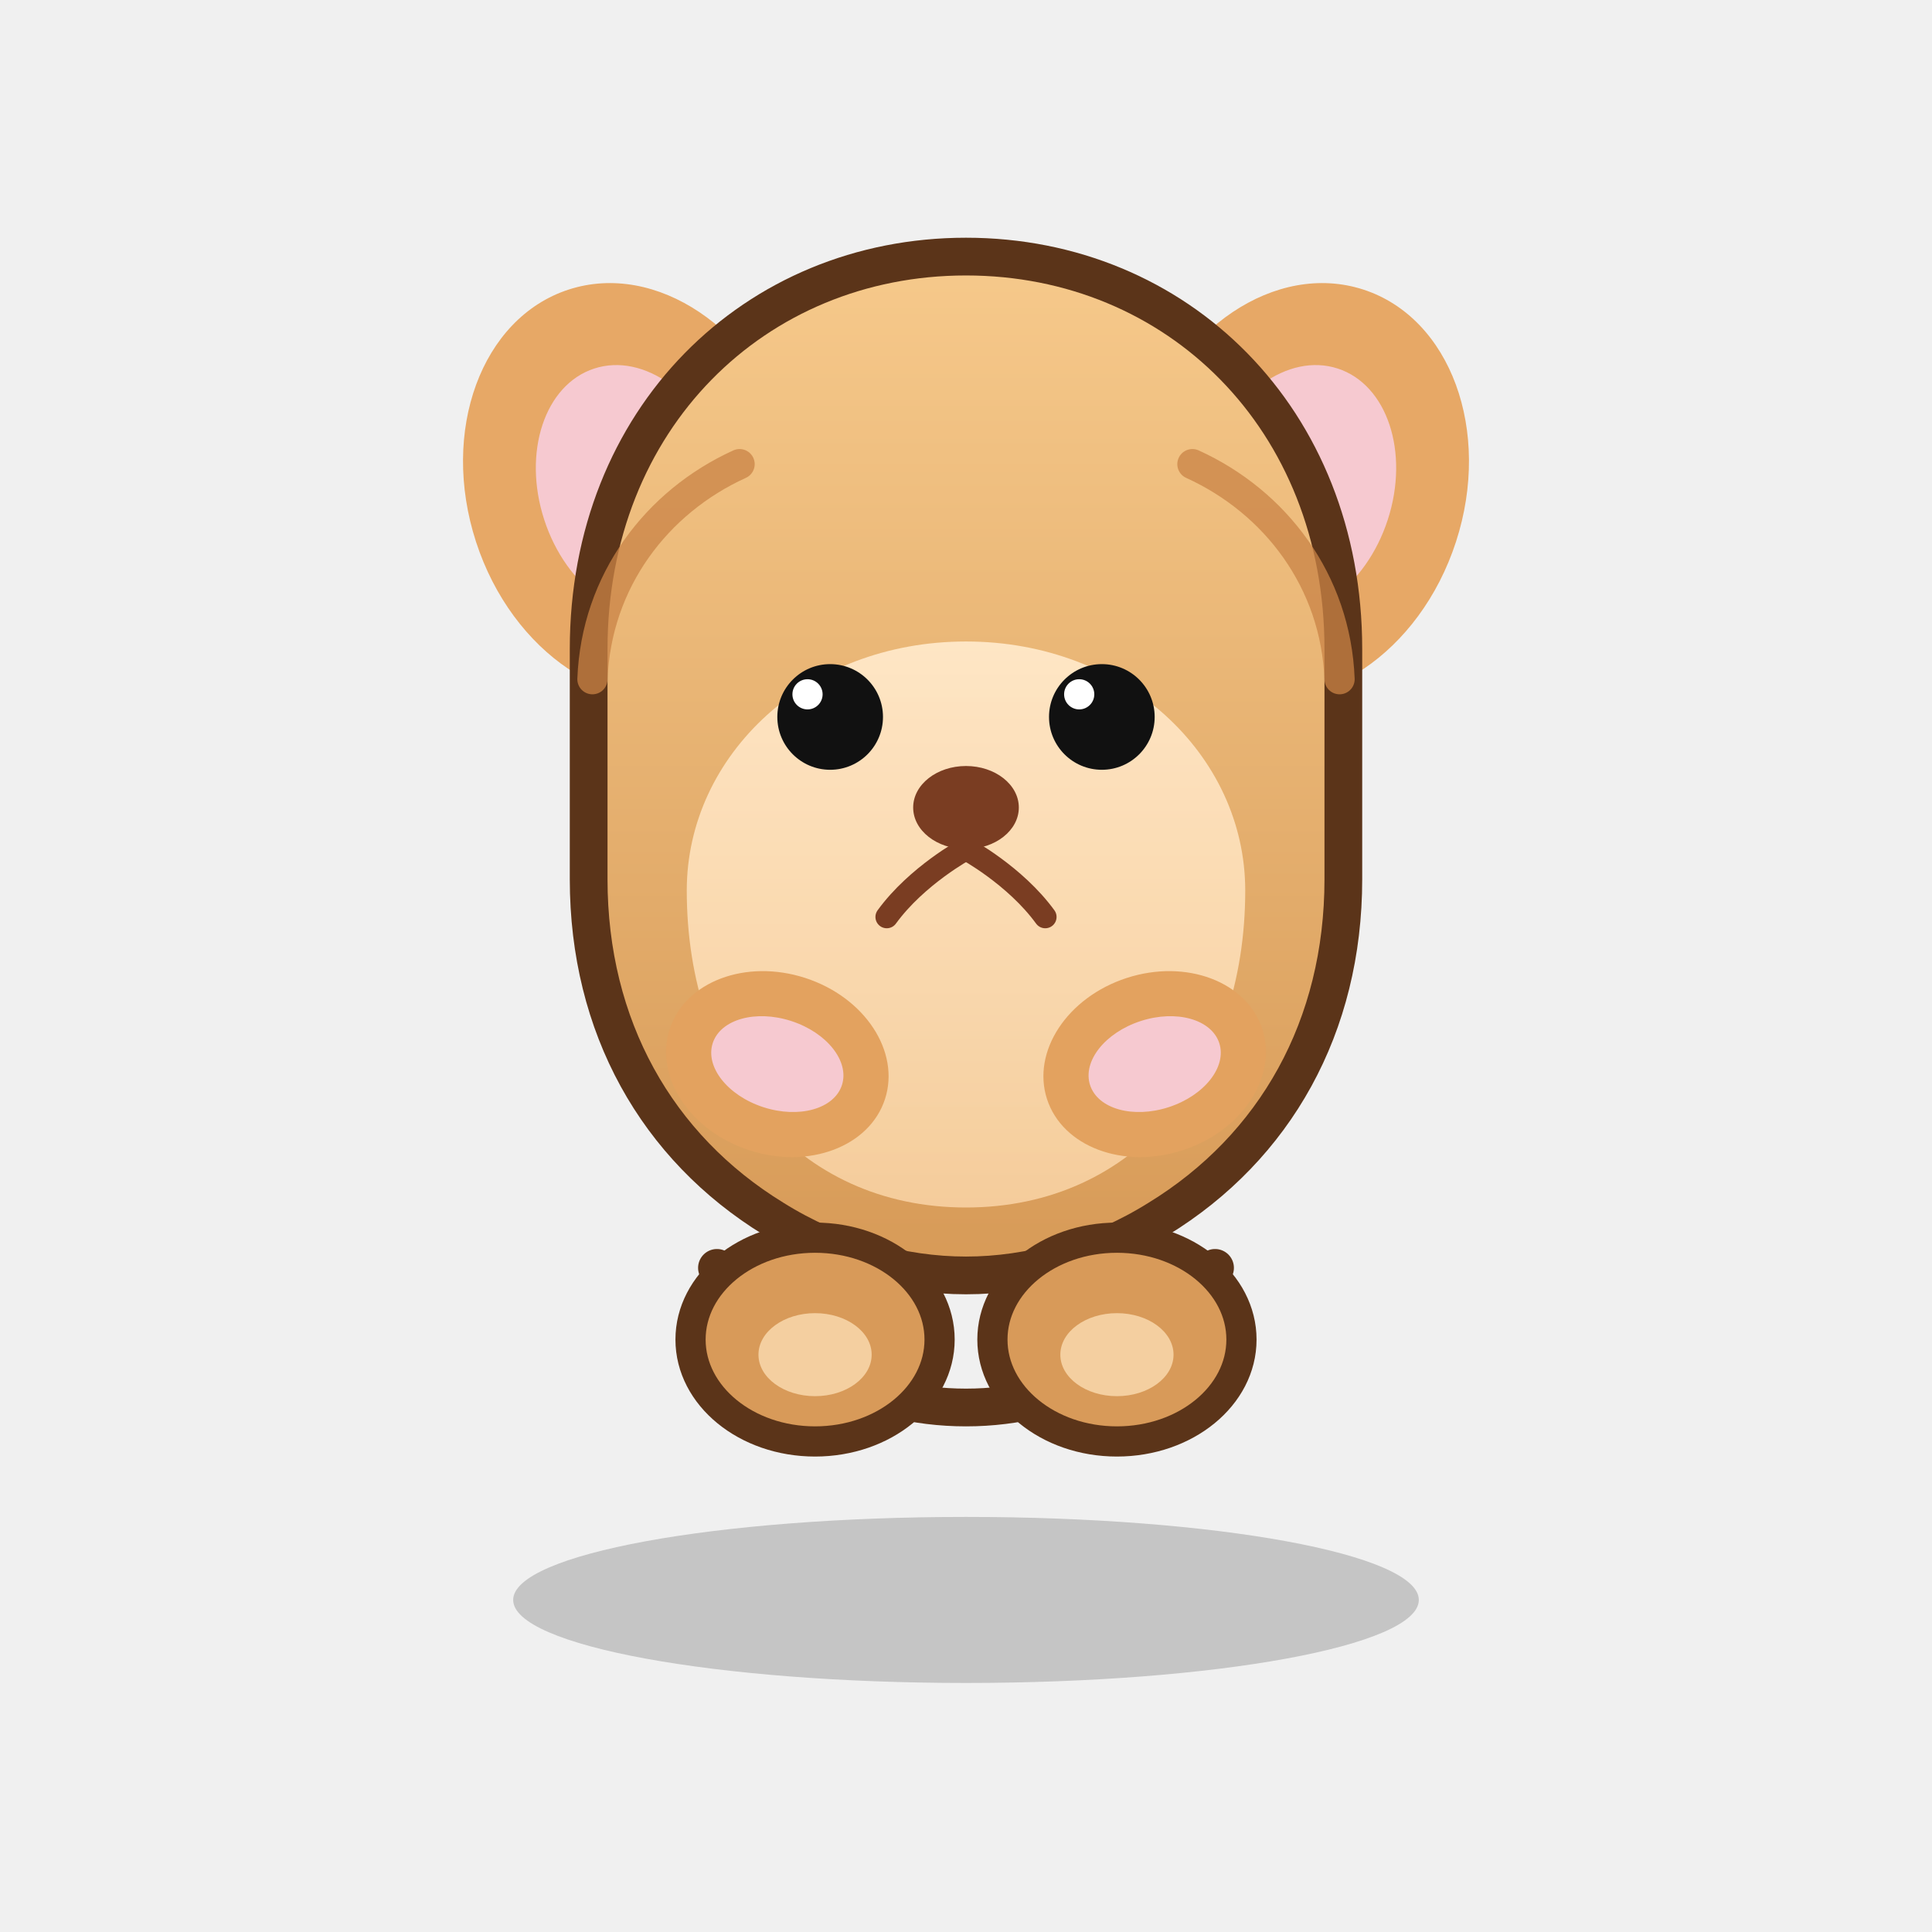
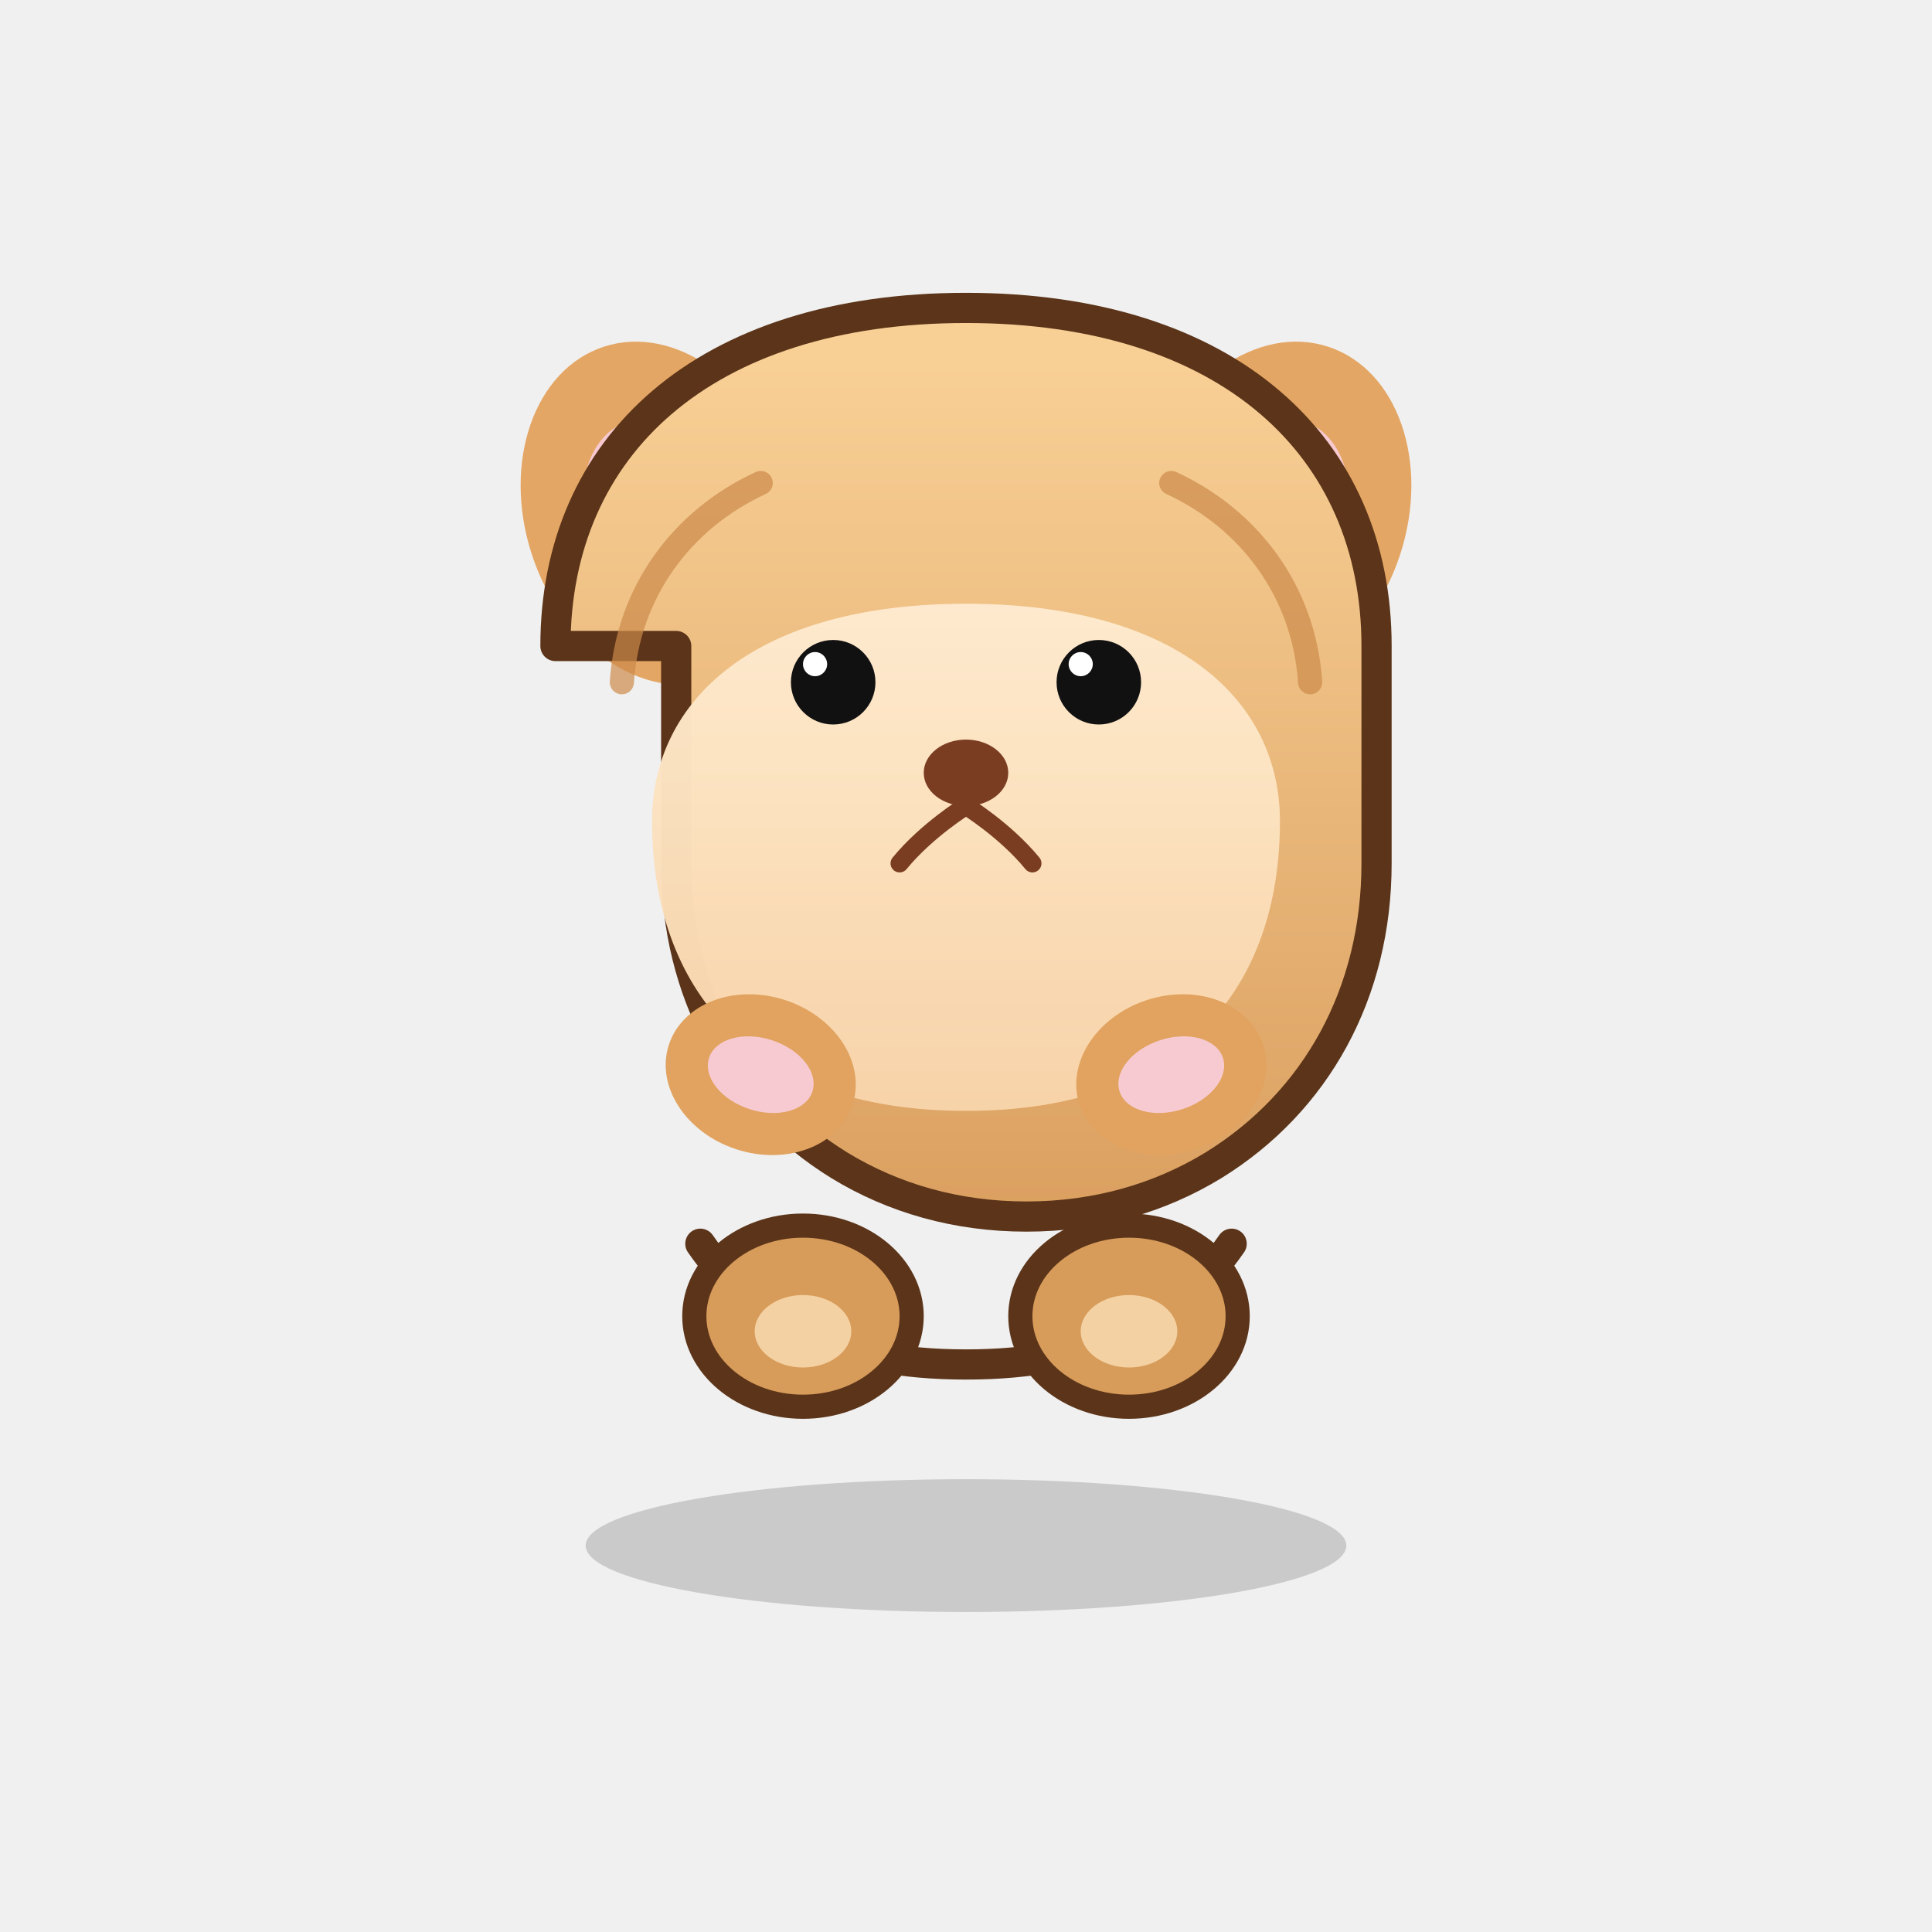
- <svg xmlns="http://www.w3.org/2000/svg" viewBox="0 0 512 512" role="img" aria-label="普通地鼠">
+ <svg xmlns="http://www.w3.org/2000/svg" viewBox="0 0 640 640" role="img" aria-label="普通地鼠">
  <defs>
-     <linearGradient id="fur" x1="0" y1="0" x2="0" y2="1">
-       <stop offset="0%" stop-color="#f6c98b" />
-       <stop offset="100%" stop-color="#d79a57" />
+     <linearGradient id="fur" x1="0" y1="120" x2="0" y2="420" gradientUnits="userSpaceOnUse">
+       <stop offset="0%" stop-color="#f8cf95" />
+       <stop offset="100%" stop-color="#d99d5d" />
    </linearGradient>
-     <linearGradient id="belly" x1="0" y1="0" x2="0" y2="1">
-       <stop offset="0%" stop-color="#ffe8c8" />
-       <stop offset="100%" stop-color="#f7cf9f" />
+     <linearGradient id="belly" x1="0" y1="160" x2="0" y2="380" gradientUnits="userSpaceOnUse">
+       <stop offset="0%" stop-color="#fff0d8" />
+       <stop offset="100%" stop-color="#f8d2a7" />
    </linearGradient>
  </defs>
-   <ellipse cx="256" cy="424" rx="120" ry="22" fill="#000" opacity="0.18" />
-   <ellipse cx="168" cy="130" rx="44" ry="56" fill="#e7a866" transform="rotate(-18 168 130)" />
-   <ellipse cx="344" cy="130" rx="44" ry="56" fill="#e7a866" transform="rotate(18 344 130)" />
-   <ellipse cx="168" cy="130" rx="25" ry="34" fill="#f6c9d0" transform="rotate(-18 168 130)" />
-   <ellipse cx="344" cy="130" rx="25" ry="34" fill="#f6c9d0" transform="rotate(18 344 130)" />
-   <path d="M156 172c0-61 44-104 100-104s100 43 100 104v61c0 39-18 71-49 90-16 10-34 15-51 15s-35-5-51-15c-31-19-49-51-49-90v-61z" fill="url(#fur)" stroke="#5b3419" stroke-width="10" stroke-linejoin="round" />
-   <path d="M182 236c0-36 32-66 74-66s74 30 74 66c0 48-29 84-74 84s-74-36-74-84z" fill="url(#belly)" opacity="0.95" />
-   <circle cx="220" cy="190" r="14" fill="#111" />
-   <circle cx="292" cy="190" r="14" fill="#111" />
-   <circle cx="214" cy="184" r="4" fill="#fff" />
-   <circle cx="286" cy="184" r="4" fill="#fff" />
-   <ellipse cx="256" cy="214" rx="14" ry="11" fill="#7a3d22" />
-   <path d="M256 225c0 0 13 7 21 18" fill="none" stroke="#7a3d22" stroke-width="6" stroke-linecap="round" />
-   <path d="M256 225c0 0-13 7-21 18" fill="none" stroke="#7a3d22" stroke-width="6" stroke-linecap="round" />
-   <ellipse cx="206" cy="282" rx="30" ry="24" fill="#e3a25f" transform="rotate(18 206 282)" />
-   <ellipse cx="306" cy="282" rx="30" ry="24" fill="#e3a25f" transform="rotate(-18 306 282)" />
-   <ellipse cx="206" cy="282" rx="18" ry="12" fill="#f6c9d0" transform="rotate(18 206 282)" />
-   <ellipse cx="306" cy="282" rx="18" ry="12" fill="#f6c9d0" transform="rotate(-18 306 282)" />
-   <path d="M190 336c16 24 39 37 66 37s50-13 66-37" fill="none" stroke="#5b3419" stroke-width="10" stroke-linecap="round" />
-   <ellipse cx="216" cy="355" rx="33" ry="27" fill="#d89a59" stroke="#5b3419" stroke-width="8" />
-   <ellipse cx="296" cy="355" rx="33" ry="27" fill="#d89a59" stroke="#5b3419" stroke-width="8" />
-   <ellipse cx="216" cy="359" rx="15" ry="11" fill="#f4cfa0" />
-   <ellipse cx="296" cy="359" rx="15" ry="11" fill="#f4cfa0" />
-   <path d="M196 123c-22 10-38 31-39 57" fill="none" stroke="#c98345" stroke-width="8" stroke-linecap="round" opacity="0.75" />
-   <path d="M316 123c22 10 38 31 39 57" fill="none" stroke="#c98345" stroke-width="8" stroke-linecap="round" opacity="0.75" />
+   <ellipse cx="320" cy="512" rx="126" ry="22" fill="#000" opacity="0.16" />
+   <ellipse cx="218" cy="170" rx="44" ry="58" fill="#e4a664" transform="rotate(-18 218 170)" />
+   <ellipse cx="422" cy="170" rx="44" ry="58" fill="#e4a664" transform="rotate(18 422 170)" />
+   <ellipse cx="218" cy="170" rx="24" ry="32" fill="#f7cad2" transform="rotate(-18 218 170)" />
+   <ellipse cx="422" cy="170" rx="24" ry="32" fill="#f7cad2" transform="rotate(18 422 170)" />
+   <path d="M184 214c0-66 49-112 136-112s136 46 136 112v72c0 43-20 79-54 100-18 11-39 17-62 17s-44-6-62-17c-34-21-54-57-54-100v-72z" fill="url(#fur)" stroke="#5b3419" stroke-width="10" stroke-linejoin="round" />
+   <path d="M216 272c0-40 34-72 104-72s104 32 104 72c0 55-32 96-104 96s-104-41-104-96z" fill="url(#belly)" opacity="0.98" />
+   <circle cx="276" cy="226" r="14" fill="#111" />
+   <circle cx="364" cy="226" r="14" fill="#111" />
+   <circle cx="270" cy="220" r="4" fill="#fff" />
+   <circle cx="358" cy="220" r="4" fill="#fff" />
+   <ellipse cx="320" cy="256" rx="14" ry="11" fill="#7a3d22" />
+   <path d="M320 267c0 0 13 8 22 19" fill="none" stroke="#7a3d22" stroke-width="6" stroke-linecap="round" />
+   <path d="M320 267c0 0-13 8-22 19" fill="none" stroke="#7a3d22" stroke-width="6" stroke-linecap="round" />
+   <ellipse cx="252" cy="356" rx="32" ry="26" fill="#e1a35f" transform="rotate(18 252 356)" />
+   <ellipse cx="388" cy="356" rx="32" ry="26" fill="#e1a35f" transform="rotate(-18 388 356)" />
+   <ellipse cx="252" cy="356" rx="18" ry="12" fill="#f7cad2" transform="rotate(18 252 356)" />
+   <ellipse cx="388" cy="356" rx="18" ry="12" fill="#f7cad2" transform="rotate(-18 388 356)" />
+   <path d="M232 412c18 26 45 40 88 40s70-14 88-40" fill="none" stroke="#5b3419" stroke-width="10" stroke-linecap="round" />
+   <ellipse cx="266" cy="436" rx="36" ry="30" fill="#d79b5a" stroke="#5b3419" stroke-width="8" />
+   <ellipse cx="374" cy="436" rx="36" ry="30" fill="#d79b5a" stroke="#5b3419" stroke-width="8" />
+   <ellipse cx="266" cy="441" rx="16" ry="12" fill="#f4d1a2" />
+   <ellipse cx="374" cy="441" rx="16" ry="12" fill="#f4d1a2" />
+   <path d="M252 160c-26 12-44 36-46 66" fill="none" stroke="#cc8a4a" stroke-width="8" stroke-linecap="round" opacity="0.7" />
+   <path d="M388 160c26 12 44 36 46 66" fill="none" stroke="#cc8a4a" stroke-width="8" stroke-linecap="round" opacity="0.7" />
</svg>
